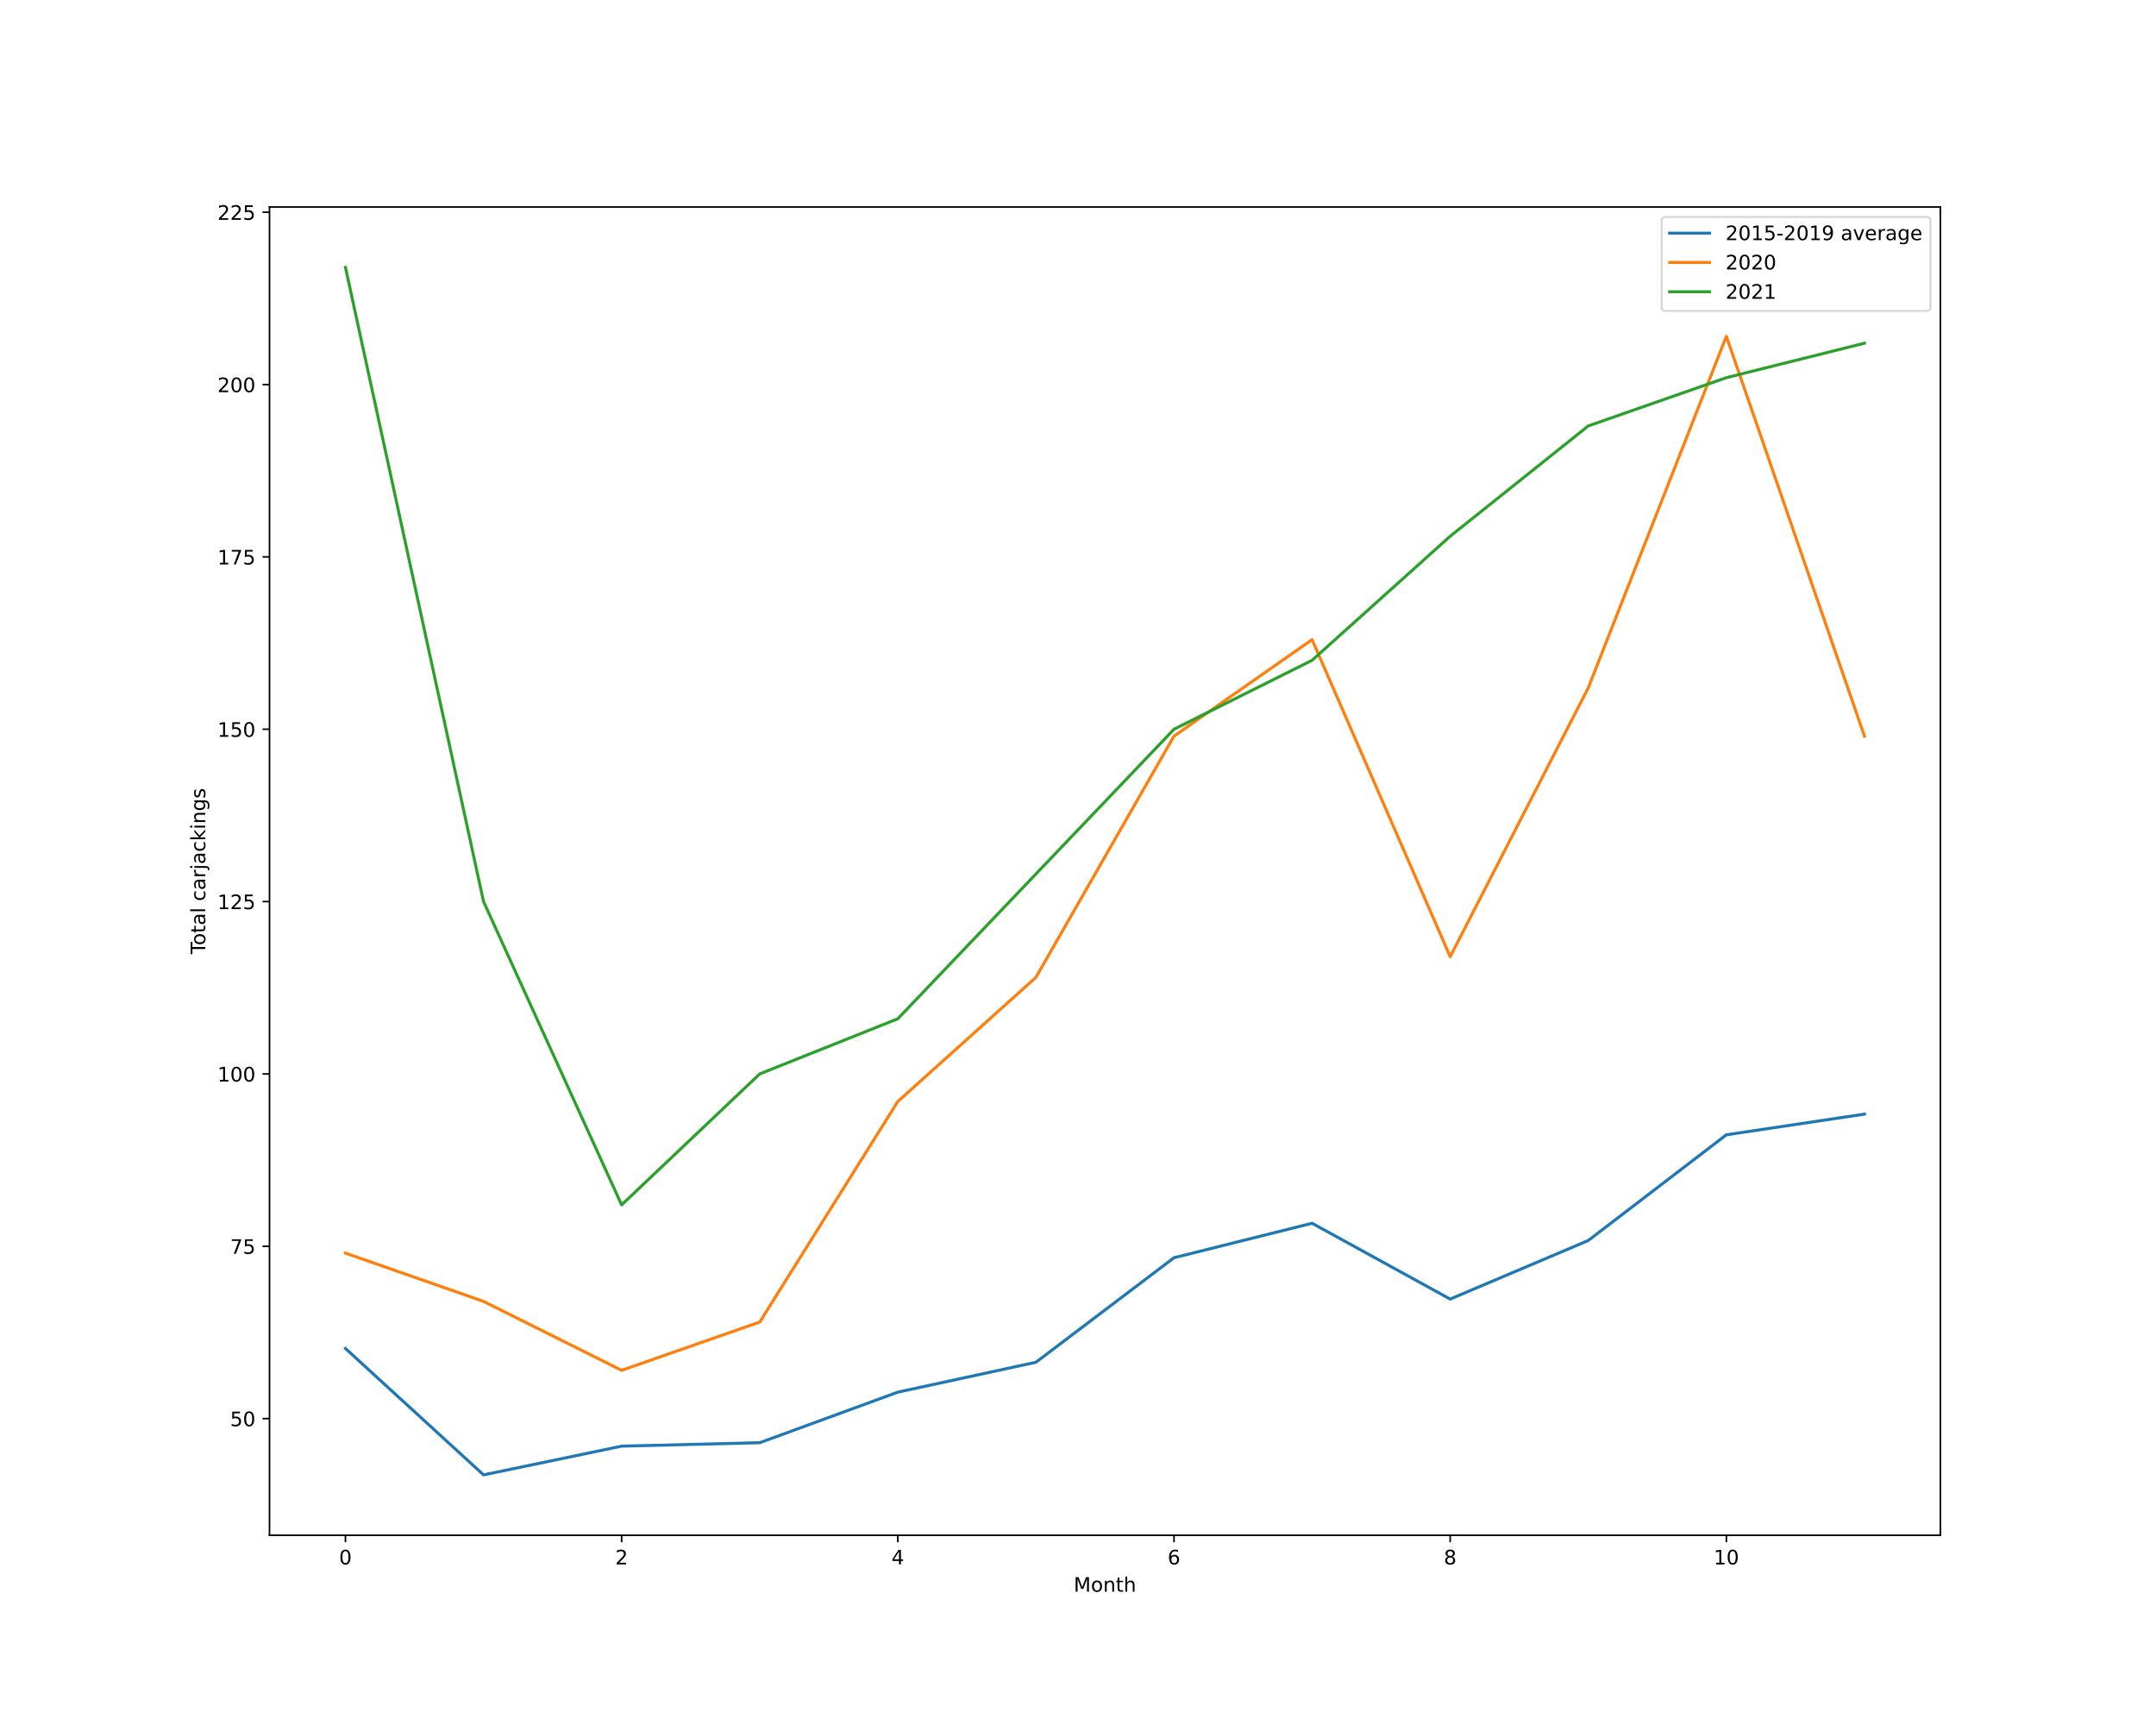
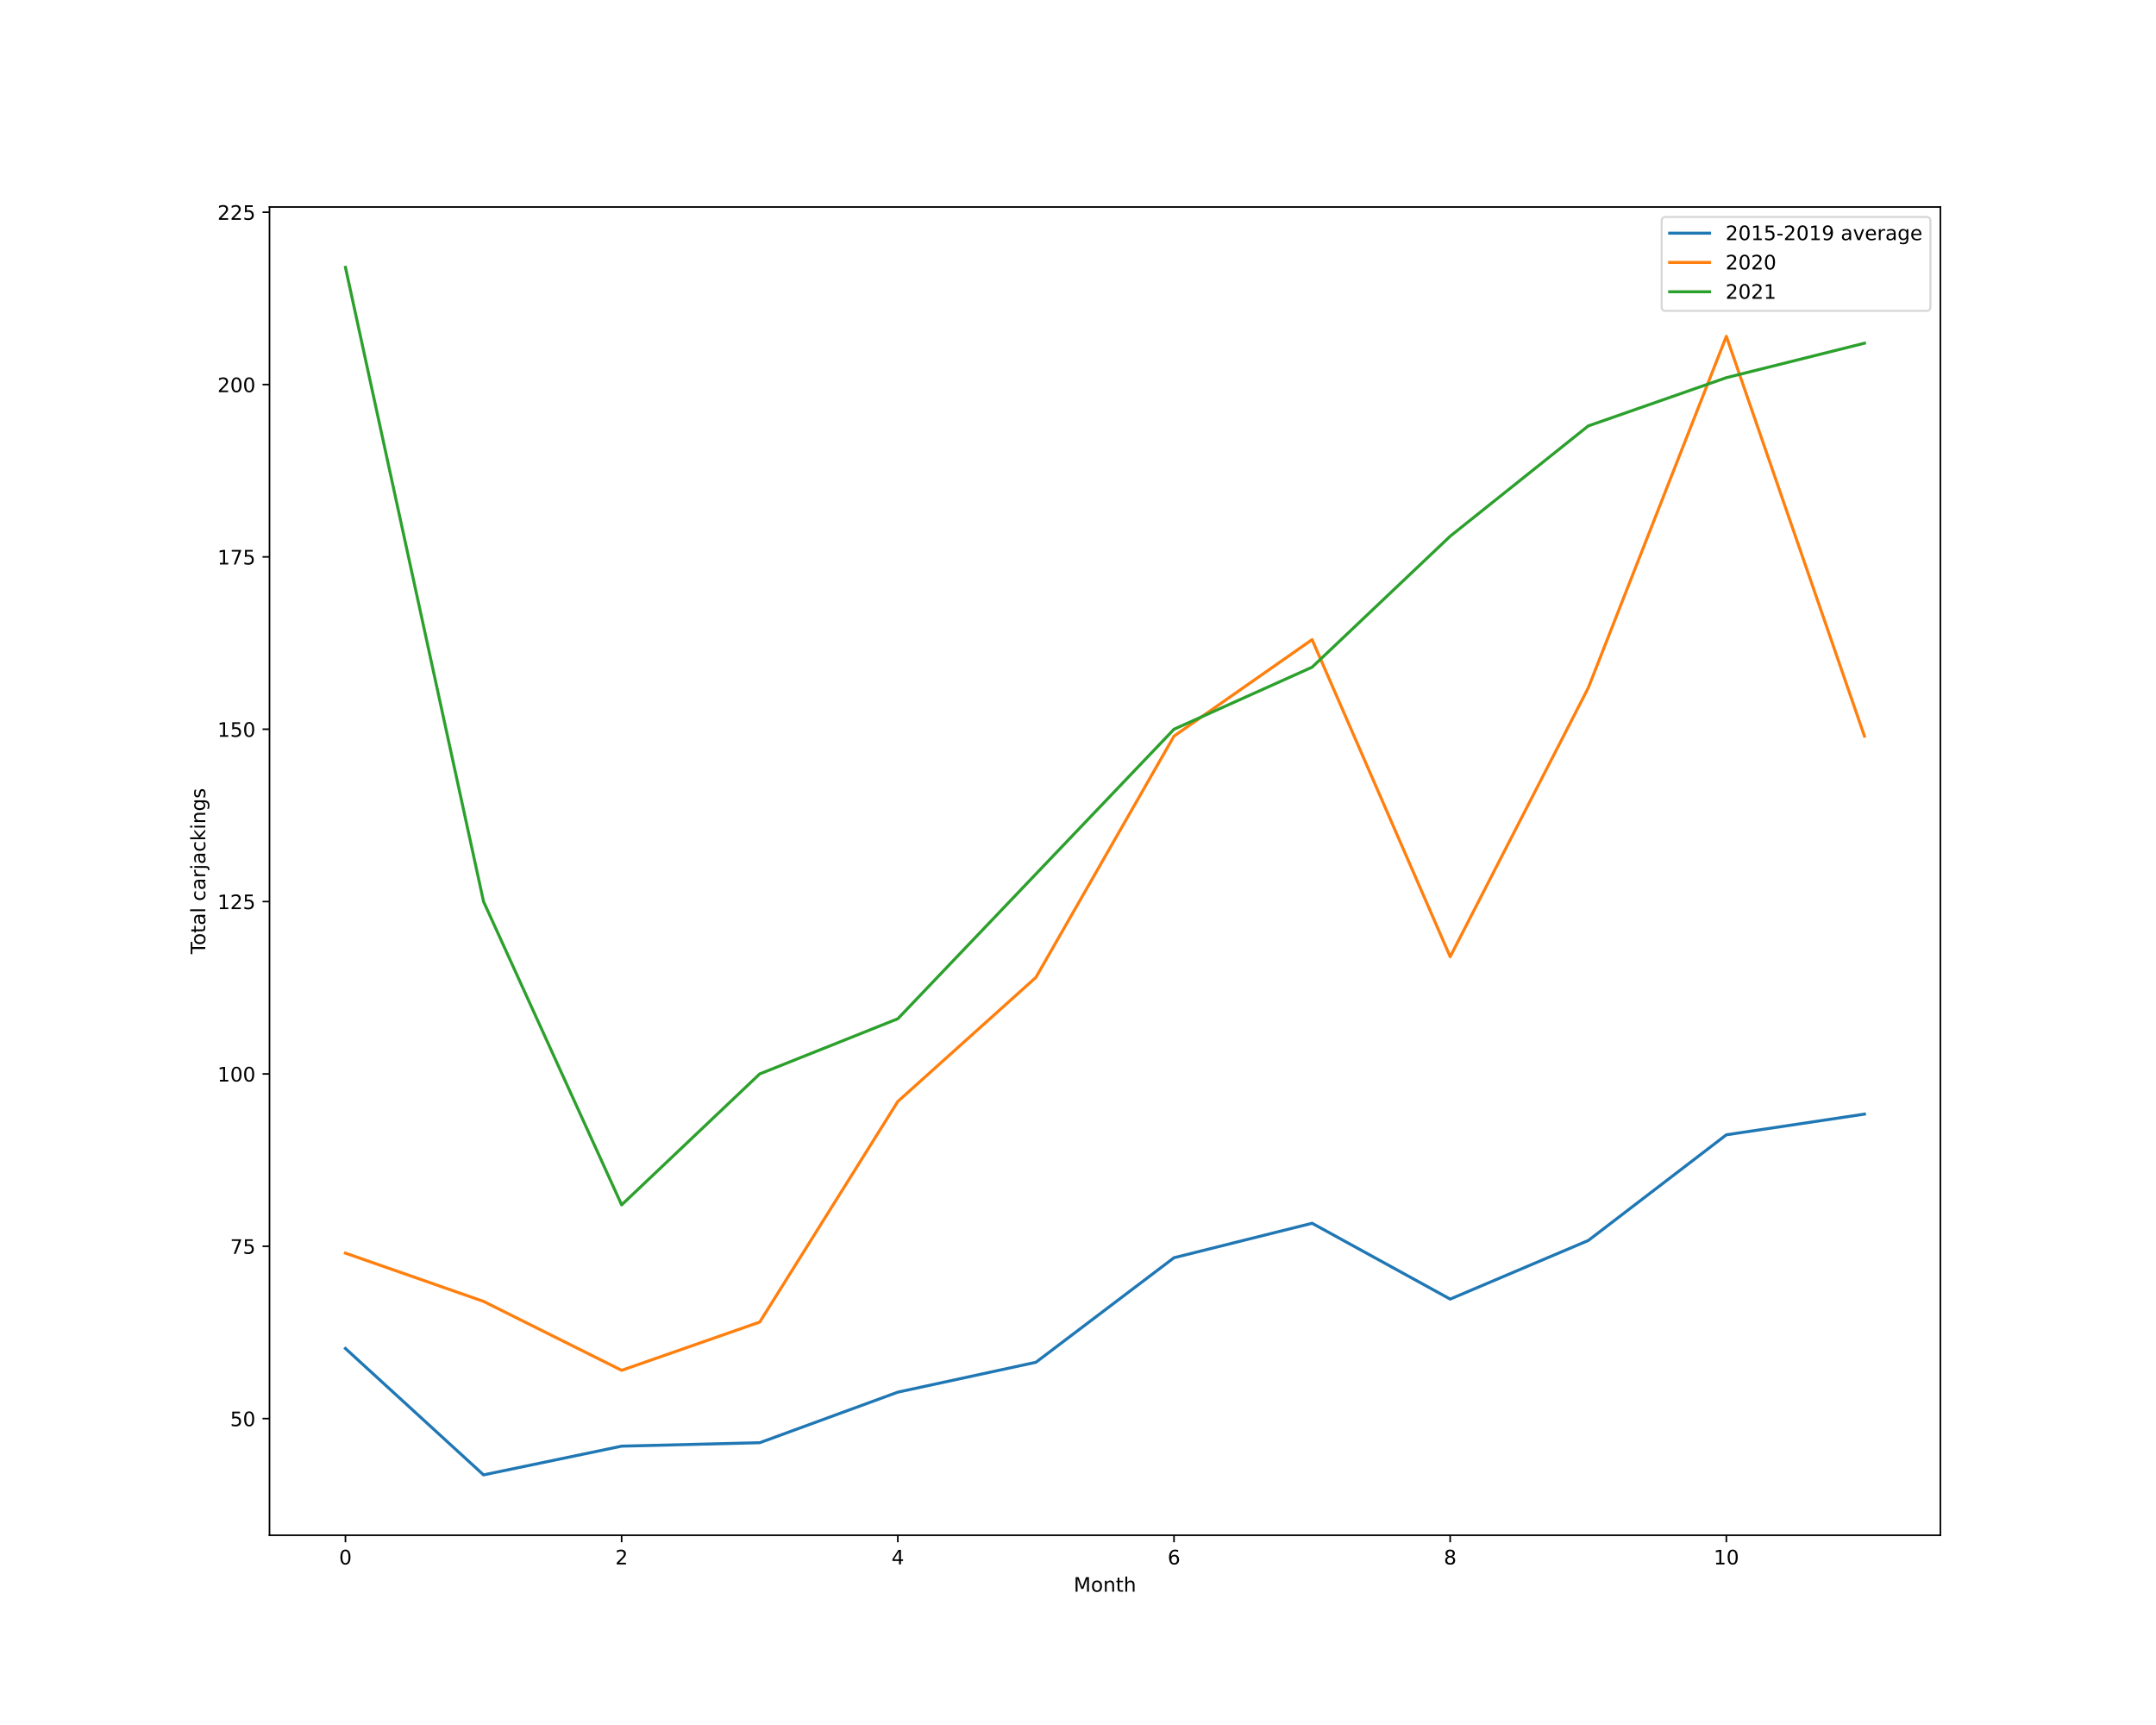
<svg xmlns="http://www.w3.org/2000/svg" xmlns:xlink="http://www.w3.org/1999/xlink" height="864pt" version="1.1" viewBox="0 0 1080 864" width="1080pt">
  <defs>
    <style type="text/css">*{stroke-linecap:butt;stroke-linejoin:round;}</style>
  </defs>
  <g id="figure_1">
    <g id="patch_1">
      <path d="M 0 864  L 1080 864  L 1080 0  L 0 0  z " style="fill:#ffffff;" />
    </g>
    <g id="axes_1">
      <g id="patch_2">
        <path d="M 135 768.96  L 972 768.96  L 972 103.68  L 135 103.68  z " style="fill:#ffffff;" />
      </g>
      <g id="matplotlib.axis_1">
        <g id="xtick_1">
          <g id="line2d_1">
            <defs>
-               <path d="M 0 0  L 0 3.5  " id="m9ae2d87048" style="stroke:#000000;stroke-width:0.8;" />
-             </defs>
-             <g>
-               <use style="stroke:#000000;stroke-width:0.8;" x="173.045" xlink:href="#m9ae2d87048" y="768.96" />
+               <path d="M 0 0  L 0 3.5  " id="mf2b2dcd542" style="stroke:#000000;stroke-width:0.8;" />
+             </defs>
+             <g>
+               <use style="stroke:#000000;stroke-width:0.8;" x="173.045" xlink:href="#mf2b2dcd542" y="768.96" />
            </g>
          </g>
          <g id="text_1">
            <g transform="translate(169.8642 783.5584)scale(0.1 -0.1)">
              <defs>
                <path d="M 2034 4250  Q 1547 4250 1301 3770  Q 1056 3291 1056 2328  Q 1056 1369 1301 889  Q 1547 409 2034 409  Q 2525 409 2770 889  Q 3016 1369 3016 2328  Q 3016 3291 2770 3770  Q 2525 4250 2034 4250  z M 2034 4750  Q 2819 4750 3233 4129  Q 3647 3509 3647 2328  Q 3647 1150 3233 529  Q 2819 -91 2034 -91  Q 1250 -91 836 529  Q 422 1150 422 2328  Q 422 3509 836 4129  Q 1250 4750 2034 4750  z " id="DejaVuSans-30" transform="scale(0.015625)" />
              </defs>
              <use xlink:href="#DejaVuSans-30" />
            </g>
          </g>
        </g>
        <g id="xtick_2">
          <g id="line2d_2">
            <g>
-               <use style="stroke:#000000;stroke-width:0.8;" x="311.393" xlink:href="#m9ae2d87048" y="768.96" />
+               <use style="stroke:#000000;stroke-width:0.8;" x="311.393" xlink:href="#mf2b2dcd542" y="768.96" />
            </g>
          </g>
          <g id="text_2">
            <g transform="translate(308.2113 783.5584)scale(0.1 -0.1)">
              <defs>
                <path d="M 1228 531  L 3431 531  L 3431 0  L 469 0  L 469 531  Q 828 903 1448 1529  Q 2069 2156 2228 2338  Q 2531 2678 2651 2914  Q 2772 3150 2772 3378  Q 2772 3750 2511 3984  Q 2250 4219 1831 4219  Q 1534 4219 1204 4116  Q 875 4013 500 3803  L 500 4441  Q 881 4594 1212 4672  Q 1544 4750 1819 4750  Q 2544 4750 2975 4387  Q 3406 4025 3406 3419  Q 3406 3131 3298 2873  Q 3191 2616 2906 2266  Q 2828 2175 2409 1742  Q 1991 1309 1228 531  z " id="DejaVuSans-32" transform="scale(0.015625)" />
              </defs>
              <use xlink:href="#DejaVuSans-32" />
            </g>
          </g>
        </g>
        <g id="xtick_3">
          <g id="line2d_3">
            <g>
-               <use style="stroke:#000000;stroke-width:0.8;" x="449.74" xlink:href="#m9ae2d87048" y="768.96" />
+               <use style="stroke:#000000;stroke-width:0.8;" x="449.74" xlink:href="#mf2b2dcd542" y="768.96" />
            </g>
          </g>
          <g id="text_3">
            <g transform="translate(446.5584 783.5584)scale(0.1 -0.1)">
              <defs>
                <path d="M 2419 4116  L 825 1625  L 2419 1625  L 2419 4116  z M 2253 4666  L 3047 4666  L 3047 1625  L 3713 1625  L 3713 1100  L 3047 1100  L 3047 0  L 2419 0  L 2419 1100  L 313 1100  L 313 1709  L 2253 4666  z " id="DejaVuSans-34" transform="scale(0.015625)" />
              </defs>
              <use xlink:href="#DejaVuSans-34" />
            </g>
          </g>
        </g>
        <g id="xtick_4">
          <g id="line2d_4">
            <g>
-               <use style="stroke:#000000;stroke-width:0.8;" x="588.087" xlink:href="#m9ae2d87048" y="768.96" />
+               <use style="stroke:#000000;stroke-width:0.8;" x="588.087" xlink:href="#mf2b2dcd542" y="768.96" />
            </g>
          </g>
          <g id="text_4">
            <g transform="translate(584.9055 783.5584)scale(0.1 -0.1)">
              <defs>
                <path d="M 2113 2584  Q 1688 2584 1439 2293  Q 1191 2003 1191 1497  Q 1191 994 1439 701  Q 1688 409 2113 409  Q 2538 409 2786 701  Q 3034 994 3034 1497  Q 3034 2003 2786 2293  Q 2538 2584 2113 2584  z M 3366 4563  L 3366 3988  Q 3128 4100 2886 4159  Q 2644 4219 2406 4219  Q 1781 4219 1451 3797  Q 1122 3375 1075 2522  Q 1259 2794 1537 2939  Q 1816 3084 2150 3084  Q 2853 3084 3261 2657  Q 3669 2231 3669 1497  Q 3669 778 3244 343  Q 2819 -91 2113 -91  Q 1303 -91 875 529  Q 447 1150 447 2328  Q 447 3434 972 4092  Q 1497 4750 2381 4750  Q 2619 4750 2861 4703  Q 3103 4656 3366 4563  z " id="DejaVuSans-36" transform="scale(0.015625)" />
              </defs>
              <use xlink:href="#DejaVuSans-36" />
            </g>
          </g>
        </g>
        <g id="xtick_5">
          <g id="line2d_5">
            <g>
-               <use style="stroke:#000000;stroke-width:0.8;" x="726.434" xlink:href="#m9ae2d87048" y="768.96" />
+               <use style="stroke:#000000;stroke-width:0.8;" x="726.434" xlink:href="#mf2b2dcd542" y="768.96" />
            </g>
          </g>
          <g id="text_5">
            <g transform="translate(723.2526 783.5584)scale(0.1 -0.1)">
              <defs>
                <path d="M 2034 2216  Q 1584 2216 1326 1975  Q 1069 1734 1069 1313  Q 1069 891 1326 650  Q 1584 409 2034 409  Q 2484 409 2743 651  Q 3003 894 3003 1313  Q 3003 1734 2745 1975  Q 2488 2216 2034 2216  z M 1403 2484  Q 997 2584 770 2862  Q 544 3141 544 3541  Q 544 4100 942 4425  Q 1341 4750 2034 4750  Q 2731 4750 3128 4425  Q 3525 4100 3525 3541  Q 3525 3141 3298 2862  Q 3072 2584 2669 2484  Q 3125 2378 3379 2068  Q 3634 1759 3634 1313  Q 3634 634 3220 271  Q 2806 -91 2034 -91  Q 1263 -91 848 271  Q 434 634 434 1313  Q 434 1759 690 2068  Q 947 2378 1403 2484  z M 1172 3481  Q 1172 3119 1398 2916  Q 1625 2713 2034 2713  Q 2441 2713 2670 2916  Q 2900 3119 2900 3481  Q 2900 3844 2670 4047  Q 2441 4250 2034 4250  Q 1625 4250 1398 4047  Q 1172 3844 1172 3481  z " id="DejaVuSans-38" transform="scale(0.015625)" />
              </defs>
              <use xlink:href="#DejaVuSans-38" />
            </g>
          </g>
        </g>
        <g id="xtick_6">
          <g id="line2d_6">
            <g>
-               <use style="stroke:#000000;stroke-width:0.8;" x="864.781" xlink:href="#m9ae2d87048" y="768.96" />
+               <use style="stroke:#000000;stroke-width:0.8;" x="864.781" xlink:href="#mf2b2dcd542" y="768.96" />
            </g>
          </g>
          <g id="text_6">
            <g transform="translate(858.4185 783.5584)scale(0.1 -0.1)">
              <defs>
                <path d="M 794 531  L 1825 531  L 1825 4091  L 703 3866  L 703 4441  L 1819 4666  L 2450 4666  L 2450 531  L 3481 531  L 3481 0  L 794 0  L 794 531  z " id="DejaVuSans-31" transform="scale(0.015625)" />
              </defs>
              <use xlink:href="#DejaVuSans-31" />
              <use x="63.623" xlink:href="#DejaVuSans-30" />
            </g>
          </g>
        </g>
        <g id="text_7">
          <g transform="translate(537.8289 797.2366)scale(0.1 -0.1)">
            <defs>
              <path d="M 628 4666  L 1569 4666  L 2759 1491  L 3956 4666  L 4897 4666  L 4897 0  L 4281 0  L 4281 4097  L 3078 897  L 2444 897  L 1241 4097  L 1241 0  L 628 0  L 628 4666  z " id="DejaVuSans-4d" transform="scale(0.015625)" />
              <path d="M 1959 3097  Q 1497 3097 1228 2736  Q 959 2375 959 1747  Q 959 1119 1226 758  Q 1494 397 1959 397  Q 2419 397 2687 759  Q 2956 1122 2956 1747  Q 2956 2369 2687 2733  Q 2419 3097 1959 3097  z M 1959 3584  Q 2709 3584 3137 3096  Q 3566 2609 3566 1747  Q 3566 888 3137 398  Q 2709 -91 1959 -91  Q 1206 -91 779 398  Q 353 888 353 1747  Q 353 2609 779 3096  Q 1206 3584 1959 3584  z " id="DejaVuSans-6f" transform="scale(0.015625)" />
              <path d="M 3513 2113  L 3513 0  L 2938 0  L 2938 2094  Q 2938 2591 2744 2837  Q 2550 3084 2163 3084  Q 1697 3084 1428 2787  Q 1159 2491 1159 1978  L 1159 0  L 581 0  L 581 3500  L 1159 3500  L 1159 2956  Q 1366 3272 1645 3428  Q 1925 3584 2291 3584  Q 2894 3584 3203 3211  Q 3513 2838 3513 2113  z " id="DejaVuSans-6e" transform="scale(0.015625)" />
              <path d="M 1172 4494  L 1172 3500  L 2356 3500  L 2356 3053  L 1172 3053  L 1172 1153  Q 1172 725 1289 603  Q 1406 481 1766 481  L 2356 481  L 2356 0  L 1766 0  Q 1100 0 847 248  Q 594 497 594 1153  L 594 3053  L 172 3053  L 172 3500  L 594 3500  L 594 4494  L 1172 4494  z " id="DejaVuSans-74" transform="scale(0.015625)" />
              <path d="M 3513 2113  L 3513 0  L 2938 0  L 2938 2094  Q 2938 2591 2744 2837  Q 2550 3084 2163 3084  Q 1697 3084 1428 2787  Q 1159 2491 1159 1978  L 1159 0  L 581 0  L 581 4863  L 1159 4863  L 1159 2956  Q 1366 3272 1645 3428  Q 1925 3584 2291 3584  Q 2894 3584 3203 3211  Q 3513 2838 3513 2113  z " id="DejaVuSans-68" transform="scale(0.015625)" />
            </defs>
            <use xlink:href="#DejaVuSans-4d" />
            <use x="86.279" xlink:href="#DejaVuSans-6f" />
            <use x="147.461" xlink:href="#DejaVuSans-6e" />
            <use x="210.84" xlink:href="#DejaVuSans-74" />
            <use x="250.049" xlink:href="#DejaVuSans-68" />
          </g>
        </g>
      </g>
      <g id="matplotlib.axis_2">
        <g id="ytick_1">
          <g id="line2d_7">
            <defs>
-               <path d="M 0 0  L -3.5 0  " id="m2be5c507f3" style="stroke:#000000;stroke-width:0.8;" />
-             </defs>
-             <g>
-               <use style="stroke:#000000;stroke-width:0.8;" x="135" xlink:href="#m2be5c507f3" y="710.523" />
+               <path d="M 0 0  L -3.5 0  " id="m90dd2a27ed" style="stroke:#000000;stroke-width:0.8;" />
+             </defs>
+             <g>
+               <use style="stroke:#000000;stroke-width:0.8;" x="135" xlink:href="#m90dd2a27ed" y="710.523" />
            </g>
          </g>
          <g id="text_8">
            <g transform="translate(115.275 714.3221)scale(0.1 -0.1)">
              <defs>
                <path d="M 691 4666  L 3169 4666  L 3169 4134  L 1269 4134  L 1269 2991  Q 1406 3038 1543 3061  Q 1681 3084 1819 3084  Q 2600 3084 3056 2656  Q 3513 2228 3513 1497  Q 3513 744 3044 326  Q 2575 -91 1722 -91  Q 1428 -91 1123 -41  Q 819 9 494 109  L 494 744  Q 775 591 1075 516  Q 1375 441 1709 441  Q 2250 441 2565 725  Q 2881 1009 2881 1497  Q 2881 1984 2565 2268  Q 2250 2553 1709 2553  Q 1456 2553 1204 2497  Q 953 2441 691 2322  L 691 4666  z " id="DejaVuSans-35" transform="scale(0.015625)" />
              </defs>
              <use xlink:href="#DejaVuSans-35" />
              <use x="63.623" xlink:href="#DejaVuSans-30" />
            </g>
          </g>
        </g>
        <g id="ytick_2">
          <g id="line2d_8">
            <g>
-               <use style="stroke:#000000;stroke-width:0.8;" x="135" xlink:href="#m2be5c507f3" y="624.205" />
+               <use style="stroke:#000000;stroke-width:0.8;" x="135" xlink:href="#m90dd2a27ed" y="624.205" />
            </g>
          </g>
          <g id="text_9">
            <g transform="translate(115.275 628.0043)scale(0.1 -0.1)">
              <defs>
                <path d="M 525 4666  L 3525 4666  L 3525 4397  L 1831 0  L 1172 0  L 2766 4134  L 525 4134  L 525 4666  z " id="DejaVuSans-37" transform="scale(0.015625)" />
              </defs>
              <use xlink:href="#DejaVuSans-37" />
              <use x="63.623" xlink:href="#DejaVuSans-35" />
            </g>
          </g>
        </g>
        <g id="ytick_3">
          <g id="line2d_9">
            <g>
-               <use style="stroke:#000000;stroke-width:0.8;" x="135" xlink:href="#m2be5c507f3" y="537.887" />
+               <use style="stroke:#000000;stroke-width:0.8;" x="135" xlink:href="#m90dd2a27ed" y="537.887" />
            </g>
          </g>
          <g id="text_10">
            <g transform="translate(108.9125 541.6865)scale(0.1 -0.1)">
              <use xlink:href="#DejaVuSans-31" />
              <use x="63.623" xlink:href="#DejaVuSans-30" />
              <use x="127.246" xlink:href="#DejaVuSans-30" />
            </g>
          </g>
        </g>
        <g id="ytick_4">
          <g id="line2d_10">
            <g>
-               <use style="stroke:#000000;stroke-width:0.8;" x="135" xlink:href="#m2be5c507f3" y="451.569" />
+               <use style="stroke:#000000;stroke-width:0.8;" x="135" xlink:href="#m90dd2a27ed" y="451.569" />
            </g>
          </g>
          <g id="text_11">
            <g transform="translate(108.9125 455.3687)scale(0.1 -0.1)">
              <use xlink:href="#DejaVuSans-31" />
              <use x="63.623" xlink:href="#DejaVuSans-32" />
              <use x="127.246" xlink:href="#DejaVuSans-35" />
            </g>
          </g>
        </g>
        <g id="ytick_5">
          <g id="line2d_11">
            <g>
-               <use style="stroke:#000000;stroke-width:0.8;" x="135" xlink:href="#m2be5c507f3" y="365.252" />
+               <use style="stroke:#000000;stroke-width:0.8;" x="135" xlink:href="#m90dd2a27ed" y="365.252" />
            </g>
          </g>
          <g id="text_12">
            <g transform="translate(108.9125 369.0509)scale(0.1 -0.1)">
              <use xlink:href="#DejaVuSans-31" />
              <use x="63.623" xlink:href="#DejaVuSans-35" />
              <use x="127.246" xlink:href="#DejaVuSans-30" />
            </g>
          </g>
        </g>
        <g id="ytick_6">
          <g id="line2d_12">
            <g>
-               <use style="stroke:#000000;stroke-width:0.8;" x="135" xlink:href="#m2be5c507f3" y="278.934" />
+               <use style="stroke:#000000;stroke-width:0.8;" x="135" xlink:href="#m90dd2a27ed" y="278.934" />
            </g>
          </g>
          <g id="text_13">
            <g transform="translate(108.9125 282.7331)scale(0.1 -0.1)">
              <use xlink:href="#DejaVuSans-31" />
              <use x="63.623" xlink:href="#DejaVuSans-37" />
              <use x="127.246" xlink:href="#DejaVuSans-35" />
            </g>
          </g>
        </g>
        <g id="ytick_7">
          <g id="line2d_13">
            <g>
-               <use style="stroke:#000000;stroke-width:0.8;" x="135" xlink:href="#m2be5c507f3" y="192.616" />
+               <use style="stroke:#000000;stroke-width:0.8;" x="135" xlink:href="#m90dd2a27ed" y="192.616" />
            </g>
          </g>
          <g id="text_14">
            <g transform="translate(108.9125 196.4153)scale(0.1 -0.1)">
              <use xlink:href="#DejaVuSans-32" />
              <use x="63.623" xlink:href="#DejaVuSans-30" />
              <use x="127.246" xlink:href="#DejaVuSans-30" />
            </g>
          </g>
        </g>
        <g id="ytick_8">
          <g id="line2d_14">
            <g>
-               <use style="stroke:#000000;stroke-width:0.8;" x="135" xlink:href="#m2be5c507f3" y="106.298" />
+               <use style="stroke:#000000;stroke-width:0.8;" x="135" xlink:href="#m90dd2a27ed" y="106.298" />
            </g>
          </g>
          <g id="text_15">
            <g transform="translate(108.9125 110.0975)scale(0.1 -0.1)">
              <use xlink:href="#DejaVuSans-32" />
              <use x="63.623" xlink:href="#DejaVuSans-32" />
              <use x="127.246" xlink:href="#DejaVuSans-35" />
            </g>
          </g>
        </g>
        <g id="text_16">
          <g transform="translate(102.8328 477.8888)rotate(-90)scale(0.1 -0.1)">
            <defs>
              <path d="M -19 4666  L 3928 4666  L 3928 4134  L 2272 4134  L 2272 0  L 1638 0  L 1638 4134  L -19 4134  L -19 4666  z " id="DejaVuSans-54" transform="scale(0.015625)" />
              <path d="M 2194 1759  Q 1497 1759 1228 1600  Q 959 1441 959 1056  Q 959 750 1161 570  Q 1363 391 1709 391  Q 2188 391 2477 730  Q 2766 1069 2766 1631  L 2766 1759  L 2194 1759  z M 3341 1997  L 3341 0  L 2766 0  L 2766 531  Q 2569 213 2275 61  Q 1981 -91 1556 -91  Q 1019 -91 701 211  Q 384 513 384 1019  Q 384 1609 779 1909  Q 1175 2209 1959 2209  L 2766 2209  L 2766 2266  Q 2766 2663 2505 2880  Q 2244 3097 1772 3097  Q 1472 3097 1187 3025  Q 903 2953 641 2809  L 641 3341  Q 956 3463 1253 3523  Q 1550 3584 1831 3584  Q 2591 3584 2966 3190  Q 3341 2797 3341 1997  z " id="DejaVuSans-61" transform="scale(0.015625)" />
              <path d="M 603 4863  L 1178 4863  L 1178 0  L 603 0  L 603 4863  z " id="DejaVuSans-6c" transform="scale(0.015625)" />
              <path id="DejaVuSans-20" transform="scale(0.015625)" />
              <path d="M 3122 3366  L 3122 2828  Q 2878 2963 2633 3030  Q 2388 3097 2138 3097  Q 1578 3097 1268 2742  Q 959 2388 959 1747  Q 959 1106 1268 751  Q 1578 397 2138 397  Q 2388 397 2633 464  Q 2878 531 3122 666  L 3122 134  Q 2881 22 2623 -34  Q 2366 -91 2075 -91  Q 1284 -91 818 406  Q 353 903 353 1747  Q 353 2603 823 3093  Q 1294 3584 2113 3584  Q 2378 3584 2631 3529  Q 2884 3475 3122 3366  z " id="DejaVuSans-63" transform="scale(0.015625)" />
              <path d="M 2631 2963  Q 2534 3019 2420 3045  Q 2306 3072 2169 3072  Q 1681 3072 1420 2755  Q 1159 2438 1159 1844  L 1159 0  L 581 0  L 581 3500  L 1159 3500  L 1159 2956  Q 1341 3275 1631 3429  Q 1922 3584 2338 3584  Q 2397 3584 2469 3576  Q 2541 3569 2628 3553  L 2631 2963  z " id="DejaVuSans-72" transform="scale(0.015625)" />
              <path d="M 603 3500  L 1178 3500  L 1178 -63  Q 1178 -731 923 -1031  Q 669 -1331 103 -1331  L -116 -1331  L -116 -844  L 38 -844  Q 366 -844 484 -692  Q 603 -541 603 -63  L 603 3500  z M 603 4863  L 1178 4863  L 1178 4134  L 603 4134  L 603 4863  z " id="DejaVuSans-6a" transform="scale(0.015625)" />
              <path d="M 581 4863  L 1159 4863  L 1159 1991  L 2875 3500  L 3609 3500  L 1753 1863  L 3688 0  L 2938 0  L 1159 1709  L 1159 0  L 581 0  L 581 4863  z " id="DejaVuSans-6b" transform="scale(0.015625)" />
              <path d="M 603 3500  L 1178 3500  L 1178 0  L 603 0  L 603 3500  z M 603 4863  L 1178 4863  L 1178 4134  L 603 4134  L 603 4863  z " id="DejaVuSans-69" transform="scale(0.015625)" />
              <path d="M 2906 1791  Q 2906 2416 2648 2759  Q 2391 3103 1925 3103  Q 1463 3103 1205 2759  Q 947 2416 947 1791  Q 947 1169 1205 825  Q 1463 481 1925 481  Q 2391 481 2648 825  Q 2906 1169 2906 1791  z M 3481 434  Q 3481 -459 3084 -895  Q 2688 -1331 1869 -1331  Q 1566 -1331 1297 -1286  Q 1028 -1241 775 -1147  L 775 -588  Q 1028 -725 1275 -790  Q 1522 -856 1778 -856  Q 2344 -856 2625 -561  Q 2906 -266 2906 331  L 2906 616  Q 2728 306 2450 153  Q 2172 0 1784 0  Q 1141 0 747 490  Q 353 981 353 1791  Q 353 2603 747 3093  Q 1141 3584 1784 3584  Q 2172 3584 2450 3431  Q 2728 3278 2906 2969  L 2906 3500  L 3481 3500  L 3481 434  z " id="DejaVuSans-67" transform="scale(0.015625)" />
              <path d="M 2834 3397  L 2834 2853  Q 2591 2978 2328 3040  Q 2066 3103 1784 3103  Q 1356 3103 1142 2972  Q 928 2841 928 2578  Q 928 2378 1081 2264  Q 1234 2150 1697 2047  L 1894 2003  Q 2506 1872 2764 1633  Q 3022 1394 3022 966  Q 3022 478 2636 193  Q 2250 -91 1575 -91  Q 1294 -91 989 -36  Q 684 19 347 128  L 347 722  Q 666 556 975 473  Q 1284 391 1588 391  Q 1994 391 2212 530  Q 2431 669 2431 922  Q 2431 1156 2273 1281  Q 2116 1406 1581 1522  L 1381 1569  Q 847 1681 609 1914  Q 372 2147 372 2553  Q 372 3047 722 3315  Q 1072 3584 1716 3584  Q 2034 3584 2315 3537  Q 2597 3491 2834 3397  z " id="DejaVuSans-73" transform="scale(0.015625)" />
            </defs>
            <use xlink:href="#DejaVuSans-54" />
            <use x="44.084" xlink:href="#DejaVuSans-6f" />
            <use x="105.266" xlink:href="#DejaVuSans-74" />
            <use x="144.475" xlink:href="#DejaVuSans-61" />
            <use x="205.754" xlink:href="#DejaVuSans-6c" />
            <use x="233.537" xlink:href="#DejaVuSans-20" />
            <use x="265.324" xlink:href="#DejaVuSans-63" />
            <use x="320.305" xlink:href="#DejaVuSans-61" />
            <use x="381.584" xlink:href="#DejaVuSans-72" />
            <use x="422.697" xlink:href="#DejaVuSans-6a" />
            <use x="450.48" xlink:href="#DejaVuSans-61" />
            <use x="511.76" xlink:href="#DejaVuSans-63" />
            <use x="566.74" xlink:href="#DejaVuSans-6b" />
            <use x="624.65" xlink:href="#DejaVuSans-69" />
            <use x="652.434" xlink:href="#DejaVuSans-6e" />
            <use x="715.812" xlink:href="#DejaVuSans-67" />
            <use x="779.289" xlink:href="#DejaVuSans-73" />
          </g>
        </g>
      </g>
      <g id="line2d_15">
-         <path clip-path="url(#pc9f7afa7f6)" d="M 173.045 675.42  L 242.219 738.72  L 311.393 724.334  L 380.566 722.607  L 449.74 697.287  L 518.913 682.326  L 588.087 629.96  L 657.26 612.696  L 726.434 650.676  L 795.607 621.328  L 864.781 568.386  L 933.955 558.028  " style="fill:none;stroke:#1f77b4;stroke-linecap:square;stroke-width:1.5;" />
+         <path clip-path="url(#pd30cf34fbc)" d="M 173.045 675.42  L 242.219 738.72  L 311.393 724.334  L 380.566 722.607  L 449.74 697.287  L 518.913 682.326  L 588.087 629.96  L 657.26 612.696  L 726.434 650.676  L 795.607 621.328  L 864.781 568.386  L 933.955 558.028  " style="fill:none;stroke:#1f77b4;stroke-linecap:square;stroke-width:1.5;" />
      </g>
      <g id="line2d_16">
-         <path clip-path="url(#pc9f7afa7f6)" d="M 173.045 627.658  L 242.219 651.827  L 311.393 686.354  L 380.566 662.185  L 449.74 551.698  L 518.913 489.549  L 588.087 368.704  L 657.26 320.366  L 726.434 479.191  L 795.607 344.535  L 864.781 168.447  L 933.955 368.704  " style="fill:none;stroke:#ff7f0e;stroke-linecap:square;stroke-width:1.5;" />
+         <path clip-path="url(#pd30cf34fbc)" d="M 173.045 627.658  L 242.219 651.827  L 311.393 686.354  L 380.566 662.185  L 449.74 551.698  L 518.913 489.549  L 588.087 368.704  L 657.26 320.366  L 726.434 479.191  L 795.607 344.535  L 864.781 168.447  L 933.955 368.704  " style="fill:none;stroke:#ff7f0e;stroke-linecap:square;stroke-width:1.5;" />
      </g>
      <g id="line2d_17">
-         <path clip-path="url(#pc9f7afa7f6)" d="M 173.045 133.92  L 242.219 451.569  L 311.393 603.489  L 380.566 537.887  L 449.74 510.266  L 518.913 437.759  L 588.087 365.252  L 657.26 330.725  L 726.434 268.576  L 795.607 213.332  L 864.781 189.163  L 933.955 171.9  " style="fill:none;stroke:#2ca02c;stroke-linecap:square;stroke-width:1.5;" />
+         <path clip-path="url(#pd30cf34fbc)" d="M 173.045 133.92  L 242.219 451.569  L 311.393 603.489  L 380.566 537.887  L 449.74 510.266  L 518.913 437.759  L 588.087 365.252  L 657.26 334.177  L 726.434 268.576  L 795.607 213.332  L 864.781 189.163  L 933.955 171.9  " style="fill:none;stroke:#2ca02c;stroke-linecap:square;stroke-width:1.5;" />
      </g>
      <g id="patch_3">
        <path d="M 135 768.96  L 135 103.68  " style="fill:none;stroke:#000000;stroke-linecap:square;stroke-linejoin:miter;stroke-width:0.8;" />
      </g>
      <g id="patch_4">
        <path d="M 972 768.96  L 972 103.68  " style="fill:none;stroke:#000000;stroke-linecap:square;stroke-linejoin:miter;stroke-width:0.8;" />
      </g>
      <g id="patch_5">
        <path d="M 135 768.96  L 972 768.96  " style="fill:none;stroke:#000000;stroke-linecap:square;stroke-linejoin:miter;stroke-width:0.8;" />
      </g>
      <g id="patch_6">
        <path d="M 135 103.68  L 972 103.68  " style="fill:none;stroke:#000000;stroke-linecap:square;stroke-linejoin:miter;stroke-width:0.8;" />
      </g>
      <g id="legend_1">
        <g id="patch_7">
          <path d="M 834.373 155.714  L 965 155.714  Q 967 155.714 967 153.714  L 967 110.68  Q 967 108.68 965 108.68  L 834.373 108.68  Q 832.373 108.68 832.373 110.68  L 832.373 153.714  Q 832.373 155.714 834.373 155.714  z " style="fill:#ffffff;opacity:0.8;stroke:#cccccc;stroke-linejoin:miter;" />
        </g>
        <g id="line2d_18">
          <path d="M 836.373 116.778  L 856.373 116.778  " style="fill:none;stroke:#1f77b4;stroke-linecap:square;stroke-width:1.5;" />
        </g>
        <g id="line2d_19" />
        <g id="text_17">
          <g transform="translate(864.3734 120.2784)scale(0.1 -0.1)">
            <defs>
              <path d="M 313 2009  L 1997 2009  L 1997 1497  L 313 1497  L 313 2009  z " id="DejaVuSans-2d" transform="scale(0.015625)" />
              <path d="M 703 97  L 703 672  Q 941 559 1184 500  Q 1428 441 1663 441  Q 2288 441 2617 861  Q 2947 1281 2994 2138  Q 2813 1869 2534 1725  Q 2256 1581 1919 1581  Q 1219 1581 811 2004  Q 403 2428 403 3163  Q 403 3881 828 4315  Q 1253 4750 1959 4750  Q 2769 4750 3195 4129  Q 3622 3509 3622 2328  Q 3622 1225 3098 567  Q 2575 -91 1691 -91  Q 1453 -91 1209 -44  Q 966 3 703 97  z M 1959 2075  Q 2384 2075 2632 2365  Q 2881 2656 2881 3163  Q 2881 3666 2632 3958  Q 2384 4250 1959 4250  Q 1534 4250 1286 3958  Q 1038 3666 1038 3163  Q 1038 2656 1286 2365  Q 1534 2075 1959 2075  z " id="DejaVuSans-39" transform="scale(0.015625)" />
              <path d="M 191 3500  L 800 3500  L 1894 563  L 2988 3500  L 3597 3500  L 2284 0  L 1503 0  L 191 3500  z " id="DejaVuSans-76" transform="scale(0.015625)" />
              <path d="M 3597 1894  L 3597 1613  L 953 1613  Q 991 1019 1311 708  Q 1631 397 2203 397  Q 2534 397 2845 478  Q 3156 559 3463 722  L 3463 178  Q 3153 47 2828 -22  Q 2503 -91 2169 -91  Q 1331 -91 842 396  Q 353 884 353 1716  Q 353 2575 817 3079  Q 1281 3584 2069 3584  Q 2775 3584 3186 3129  Q 3597 2675 3597 1894  z M 3022 2063  Q 3016 2534 2758 2815  Q 2500 3097 2075 3097  Q 1594 3097 1305 2825  Q 1016 2553 972 2059  L 3022 2063  z " id="DejaVuSans-65" transform="scale(0.015625)" />
            </defs>
            <use xlink:href="#DejaVuSans-32" />
            <use x="63.623" xlink:href="#DejaVuSans-30" />
            <use x="127.246" xlink:href="#DejaVuSans-31" />
            <use x="190.869" xlink:href="#DejaVuSans-35" />
            <use x="254.492" xlink:href="#DejaVuSans-2d" />
            <use x="290.576" xlink:href="#DejaVuSans-32" />
            <use x="354.199" xlink:href="#DejaVuSans-30" />
            <use x="417.822" xlink:href="#DejaVuSans-31" />
            <use x="481.445" xlink:href="#DejaVuSans-39" />
            <use x="545.068" xlink:href="#DejaVuSans-20" />
            <use x="576.855" xlink:href="#DejaVuSans-61" />
            <use x="638.135" xlink:href="#DejaVuSans-76" />
            <use x="697.314" xlink:href="#DejaVuSans-65" />
            <use x="758.838" xlink:href="#DejaVuSans-72" />
            <use x="799.951" xlink:href="#DejaVuSans-61" />
            <use x="861.23" xlink:href="#DejaVuSans-67" />
            <use x="924.707" xlink:href="#DejaVuSans-65" />
          </g>
        </g>
        <g id="line2d_20">
          <path d="M 836.373 131.457  L 856.373 131.457  " style="fill:none;stroke:#ff7f0e;stroke-linecap:square;stroke-width:1.5;" />
        </g>
        <g id="line2d_21" />
        <g id="text_18">
          <g transform="translate(864.3734 134.9566)scale(0.1 -0.1)">
            <use xlink:href="#DejaVuSans-32" />
            <use x="63.623" xlink:href="#DejaVuSans-30" />
            <use x="127.246" xlink:href="#DejaVuSans-32" />
            <use x="190.869" xlink:href="#DejaVuSans-30" />
          </g>
        </g>
        <g id="line2d_22">
          <path d="M 836.373 146.135  L 856.373 146.135  " style="fill:none;stroke:#2ca02c;stroke-linecap:square;stroke-width:1.5;" />
        </g>
        <g id="line2d_23" />
        <g id="text_19">
          <g transform="translate(864.3734 149.6347)scale(0.1 -0.1)">
            <use xlink:href="#DejaVuSans-32" />
            <use x="63.623" xlink:href="#DejaVuSans-30" />
            <use x="127.246" xlink:href="#DejaVuSans-32" />
            <use x="190.869" xlink:href="#DejaVuSans-31" />
          </g>
        </g>
      </g>
    </g>
  </g>
  <defs>
-     <clipPath id="pc9f7afa7f6">
+     <clipPath id="pd30cf34fbc">
      <rect height="665.28" width="837" x="135" y="103.68" />
    </clipPath>
  </defs>
</svg>
